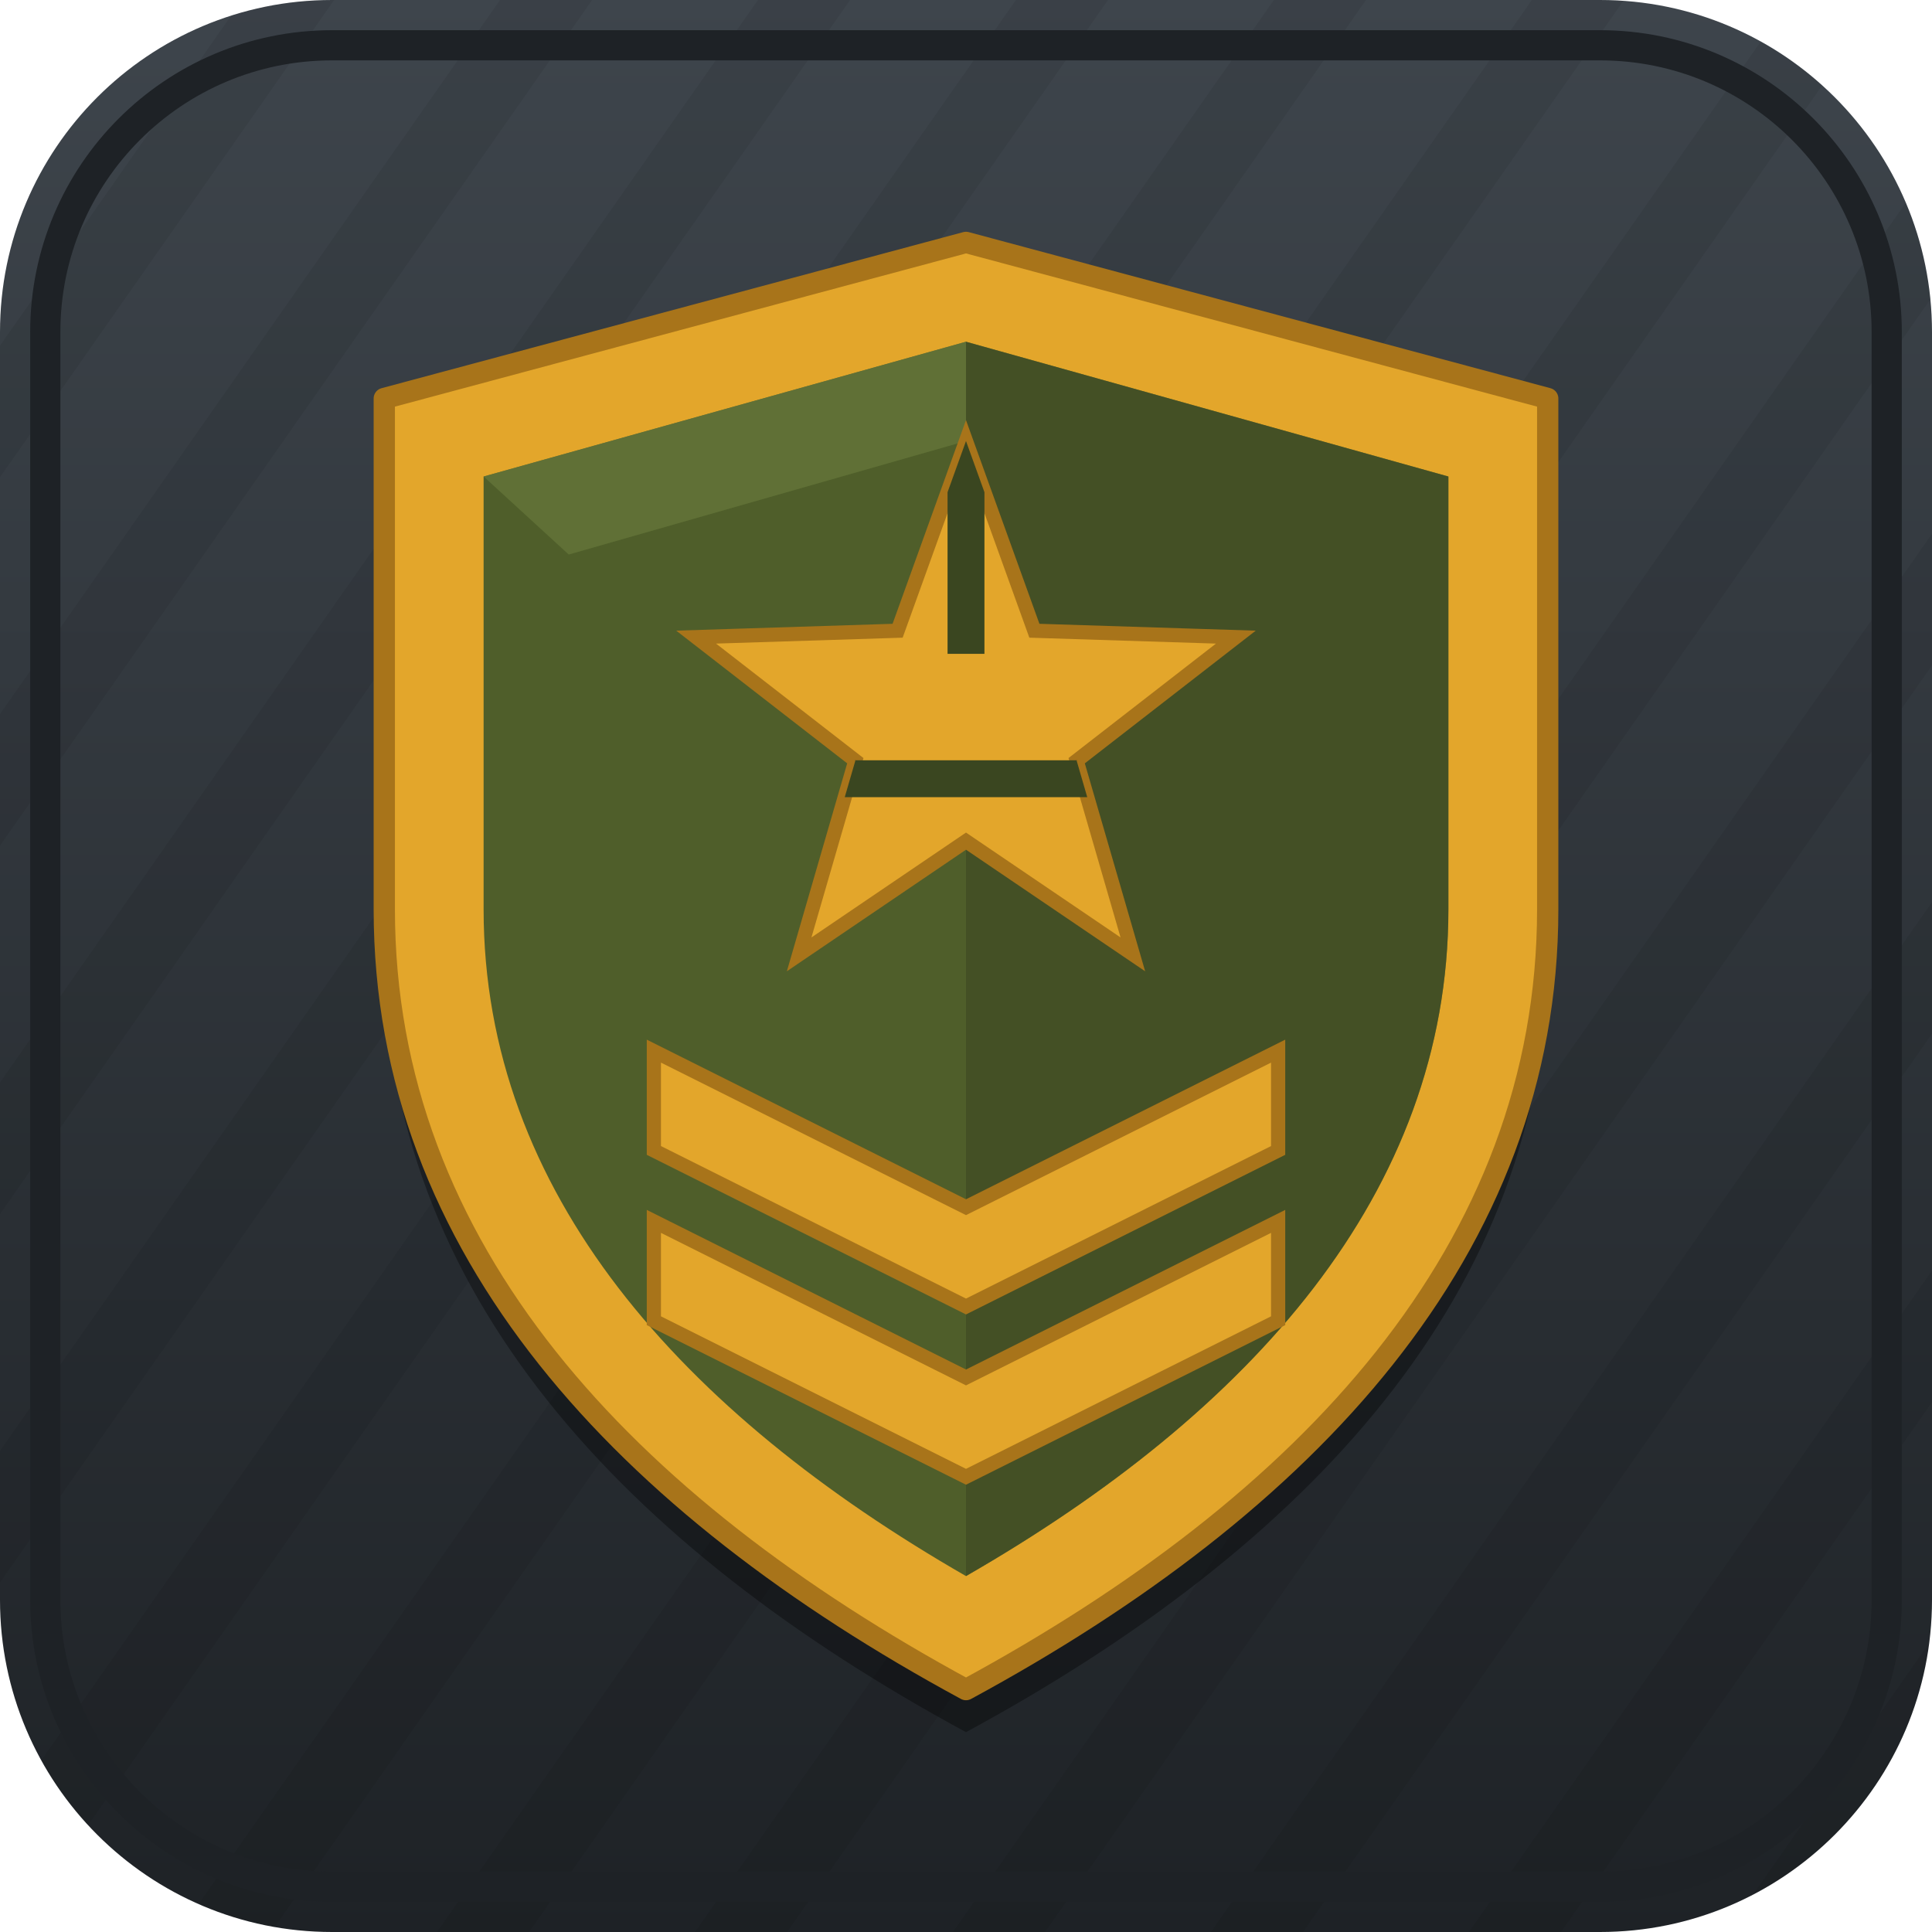
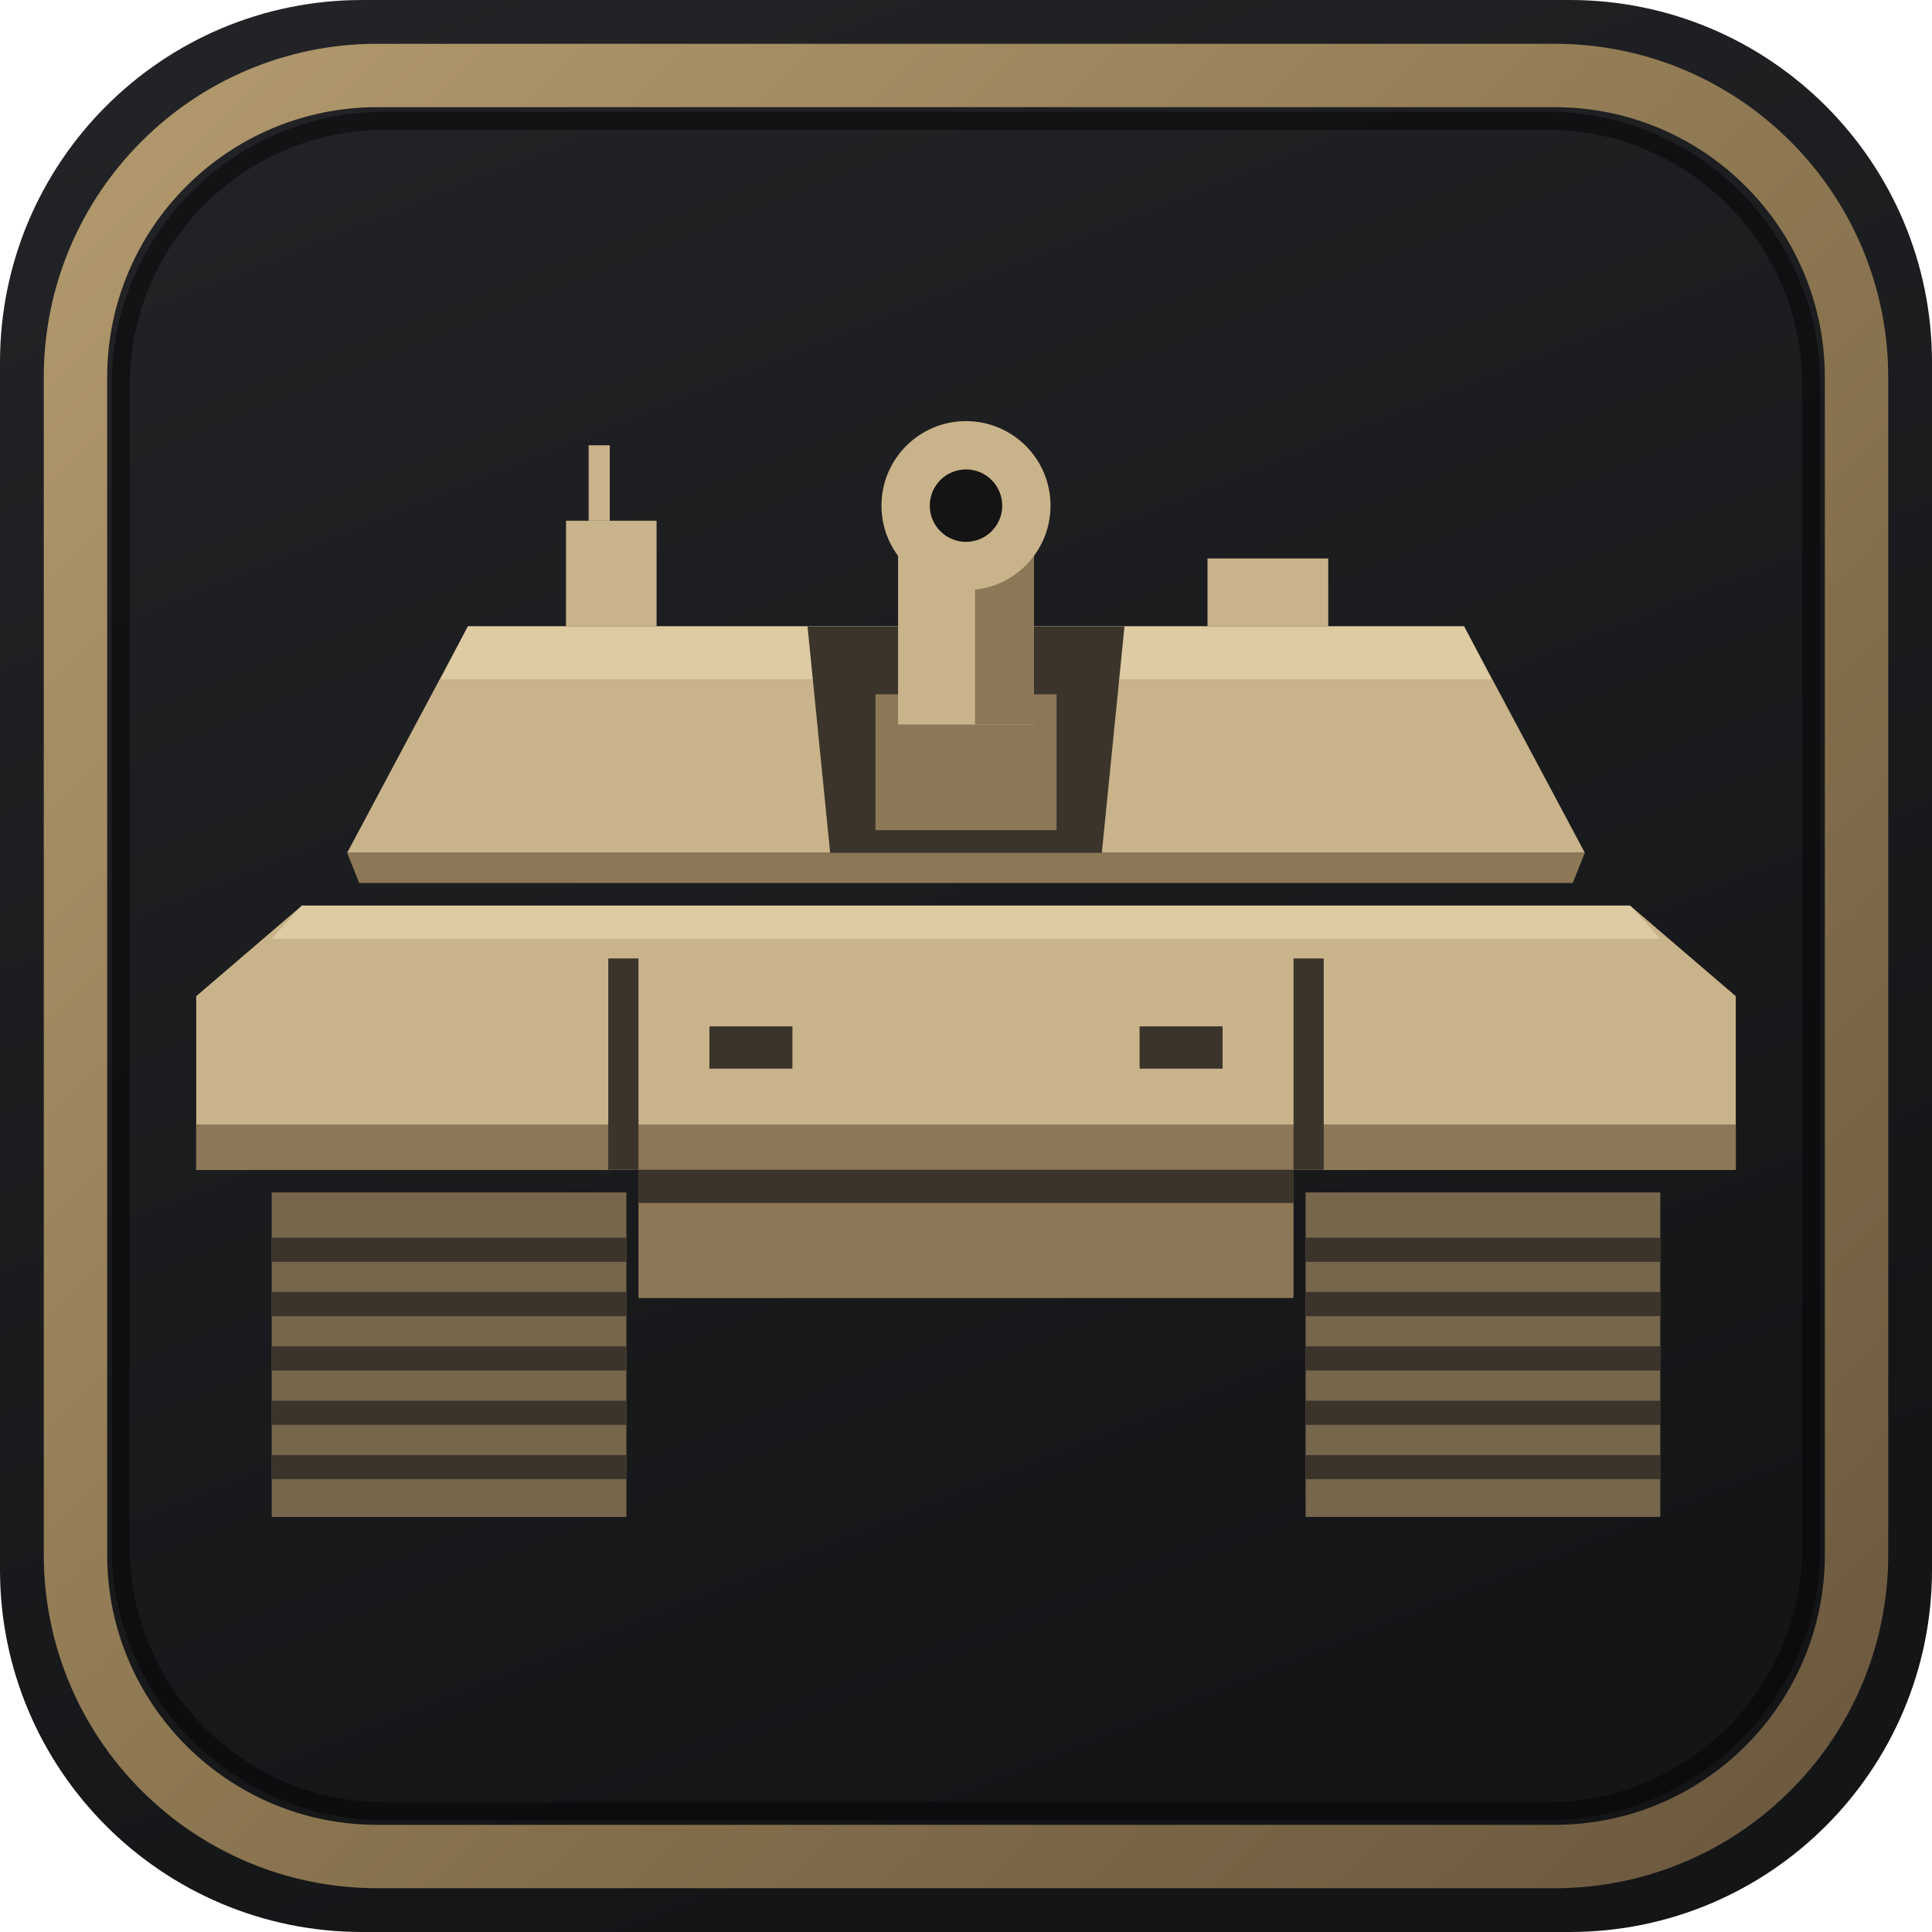
<svg xmlns="http://www.w3.org/2000/svg" width="128" height="128" viewBox="0 0 128 128">
  <defs>
-     <linearGradient id="g" x1="0" y1="0" x2="0" y2="1">
-       <stop offset="0" stop-color="#3E454C" />
-       <stop offset="1" stop-color="#1E2226" />
+     <linearGradient id="bg" x1="0" y1="0" x2="0.4" y2="1">
+       <stop offset="0" stop-color="#232427" />
+       <stop offset="1" stop-color="#141517" />
    </linearGradient>
-     <clipPath id="bgc">
-       <rect width="128" height="128" rx="22" />
-     </clipPath>
+     <linearGradient id="fr" x1="0" y1="0" x2="1" y2="1">
+       <stop offset="0" stop-color="#B39A6E" />
+       <stop offset="0.5" stop-color="#8E7852" />
+       <stop offset="1" stop-color="#6A573D" />
+     </linearGradient>
  </defs>
-   <rect width="128" height="128" rx="22" fill="url(#g)" />
-   <g clip-path="url(#bgc)">
-     <rect x="-40" y="-20" width="5" height="170" fill="#000" opacity="0.07" transform="rotate(35 64 64)" />
-     <rect x="-26" y="-20" width="5" height="170" fill="#000" opacity="0.07" transform="rotate(35 64 64)" />
-     <rect x="-12" y="-20" width="5" height="170" fill="#000" opacity="0.07" transform="rotate(35 64 64)" />
-     <rect x="2" y="-20" width="5" height="170" fill="#000" opacity="0.07" transform="rotate(35 64 64)" />
-     <rect x="16" y="-20" width="5" height="170" fill="#000" opacity="0.07" transform="rotate(35 64 64)" />
-     <rect x="30" y="-20" width="5" height="170" fill="#000" opacity="0.07" transform="rotate(35 64 64)" />
-     <rect x="44" y="-20" width="5" height="170" fill="#000" opacity="0.07" transform="rotate(35 64 64)" />
-     <rect x="58" y="-20" width="5" height="170" fill="#000" opacity="0.07" transform="rotate(35 64 64)" />
-     <rect x="72" y="-20" width="5" height="170" fill="#000" opacity="0.07" transform="rotate(35 64 64)" />
-     <rect x="86" y="-20" width="5" height="170" fill="#000" opacity="0.07" transform="rotate(35 64 64)" />
-     <rect x="100" y="-20" width="5" height="170" fill="#000" opacity="0.07" transform="rotate(35 64 64)" />
-     <rect x="114" y="-20" width="5" height="170" fill="#000" opacity="0.07" transform="rotate(35 64 64)" />
-     <rect x="128" y="-20" width="5" height="170" fill="#000" opacity="0.07" transform="rotate(35 64 64)" />
-     <rect x="142" y="-20" width="5" height="170" fill="#000" opacity="0.07" transform="rotate(35 64 64)" />
-     <rect x="156" y="-20" width="5" height="170" fill="#000" opacity="0.07" transform="rotate(35 64 64)" />
-   </g>
-   <rect x="3" y="3" width="122" height="122" rx="19" fill="none" stroke="#1E2226" stroke-width="2" />
-   <g transform="translate(3.84 3.84) scale(0.94)">
-     <path d="M64 13 L105 24 L105 60 C105 84 88 102 64 115 C40 102 23 84 23 60 L23 24 Z" transform="translate(0 3)" fill="#000" opacity="0.35" />
-     <path d="M64 13 L105 24 L105 60 C105 84 88 102 64 115 C40 102 23 84 23 60 L23 24 Z" fill="#E3A62B" stroke="#A8741A" stroke-width="1.5" stroke-linejoin="round" />
-     <path d="M64 20 L98 29.5 L98 60 C98 80 84 95.5 64 107 C44 95.5 30 80 30 60 L30 29.5 Z" fill="#4F5E2A" />
-     <path d="M64 20 L98 29.5 L98 60 C98 80 84 95.5 64 107 Z" fill="#3A4620" opacity="0.55" />
-     <path d="M30 29.5 L64 20 L64 27 L36 35 Z" fill="#66783A" opacity="0.7" />
-     <defs>
-       <clipPath id="st">
-         <polygon points="64.00,27.00 68.82,40.37 83.02,40.82 71.80,49.53 75.76,63.18 64.00,55.20 52.24,63.18 56.20,49.53 44.98,40.82 59.18,40.37" />
-       </clipPath>
-     </defs>
-     <polygon points="64.00,27.00 68.82,40.37 83.02,40.82 71.80,49.53 75.76,63.18 64.00,55.20 52.24,63.18 56.20,49.53 44.98,40.82 59.18,40.37" fill="#E3A62B" stroke="#A8741A" stroke-width="1" />
-     <g clip-path="url(#st)" fill="#3A4620">
-       <rect x="20" y="49.5" width="88" height="2.6" />
-       <rect x="62.7" y="20" width="2.6" height="22" />
-     </g>
-     <path d="M42 70 L64 81 L86 70 L86 77 L64 88 L42 77 Z" fill="#E3A62B" stroke="#A8741A" stroke-width="1" />
-     <path d="M42 82 L64 93 L86 82 L86 89 L64 100 L42 89 Z" fill="#E3A62B" stroke="#A8741A" stroke-width="1" />
+   <rect width="128" height="128" rx="24" fill="url(#bg)" />
+   <rect x="5" y="5" width="118" height="118" rx="20" fill="none" stroke="url(#fr)" stroke-width="4.2" />
+   <rect x="8" y="8" width="112" height="112" rx="17.5" fill="none" stroke="#000" stroke-opacity="0.45" stroke-width="1.2" />
+   <g transform="translate(0.00 0.00) scale(1)">
+     <polygon points="20,60 108,60 115,66 115,77.5 13,77.5 13,66" fill="#C9B38A" />
+     <polygon points="20,60 108,60 110,62.2 18,62.2" fill="#DDCBA3" />
+     <rect x="13" y="74.5" width="102" height="3" fill="#8C7756" />
+     <rect x="40.3" y="63.5" width="2" height="14" fill="#3B342B" />
+     <rect x="85.7" y="63.5" width="2" height="14" fill="#3B342B" />
+     <rect x="47" y="68" width="5.5" height="2.8" fill="#3B342B" />
+     <rect x="75.5" y="68" width="5.5" height="2.8" fill="#3B342B" />
+     <rect x="42.3" y="77.5" width="43.4" height="8.5" fill="#8C7756" />
+     <rect x="42.3" y="77.5" width="43.4" height="2.2" fill="#3B342B" />
+     <rect x="18" y="79" width="23.5" height="21.5" fill="#76664C" />
+     <rect x="86.5" y="79" width="23.5" height="21.5" fill="#76664C" />
+     <rect x="18" y="82" width="23.5" height="1.6" fill="#3B342B" />
+     <rect x="18" y="85.6" width="23.5" height="1.6" fill="#3B342B" />
+     <rect x="18" y="89.2" width="23.5" height="1.6" fill="#3B342B" />
+     <rect x="18" y="92.8" width="23.5" height="1.6" fill="#3B342B" />
+     <rect x="18" y="96.4" width="23.5" height="1.6" fill="#3B342B" />
+     <rect x="86.5" y="82" width="23.5" height="1.6" fill="#3B342B" />
+     <rect x="86.5" y="85.6" width="23.5" height="1.6" fill="#3B342B" />
+     <rect x="86.5" y="89.2" width="23.5" height="1.6" fill="#3B342B" />
+     <rect x="86.5" y="92.8" width="23.5" height="1.6" fill="#3B342B" />
+     <rect x="86.5" y="96.4" width="23.5" height="1.6" fill="#3B342B" />
+     <polygon points="31,41.5 97,41.5 105,56.5 23,56.5" fill="#C9B38A" />
+     <polygon points="31,41.5 97,41.5 98.8,45 29.2,45" fill="#DDCBA3" />
+     <polygon points="23,56.5 105,56.5 104.2,58.5 23.8,58.5" fill="#8C7756" />
+     <polygon points="53.5,41.5 74.5,41.5 73,56.5 55,56.5" fill="#3B342B" />
+     <rect x="37.5" y="34.5" width="6" height="7" fill="#C9B38A" />
+     <rect x="80" y="37" width="8" height="4.5" fill="#C9B38A" />
+     <rect x="39" y="29.5" width="1.4" height="5" fill="#C9B38A" />
+     <rect x="58" y="46" width="12" height="9" fill="#8C7756" />
+     <rect x="59.5" y="35" width="9" height="13" fill="#C9B38A" />
+     <rect x="64.6" y="35" width="3.9" height="13" fill="#8C7756" />
+     <circle cx="64" cy="33.5" r="5.6" fill="#C9B38A" />
+     <circle cx="64" cy="33.5" r="2.4" fill="#141414" />
  </g>
</svg>
